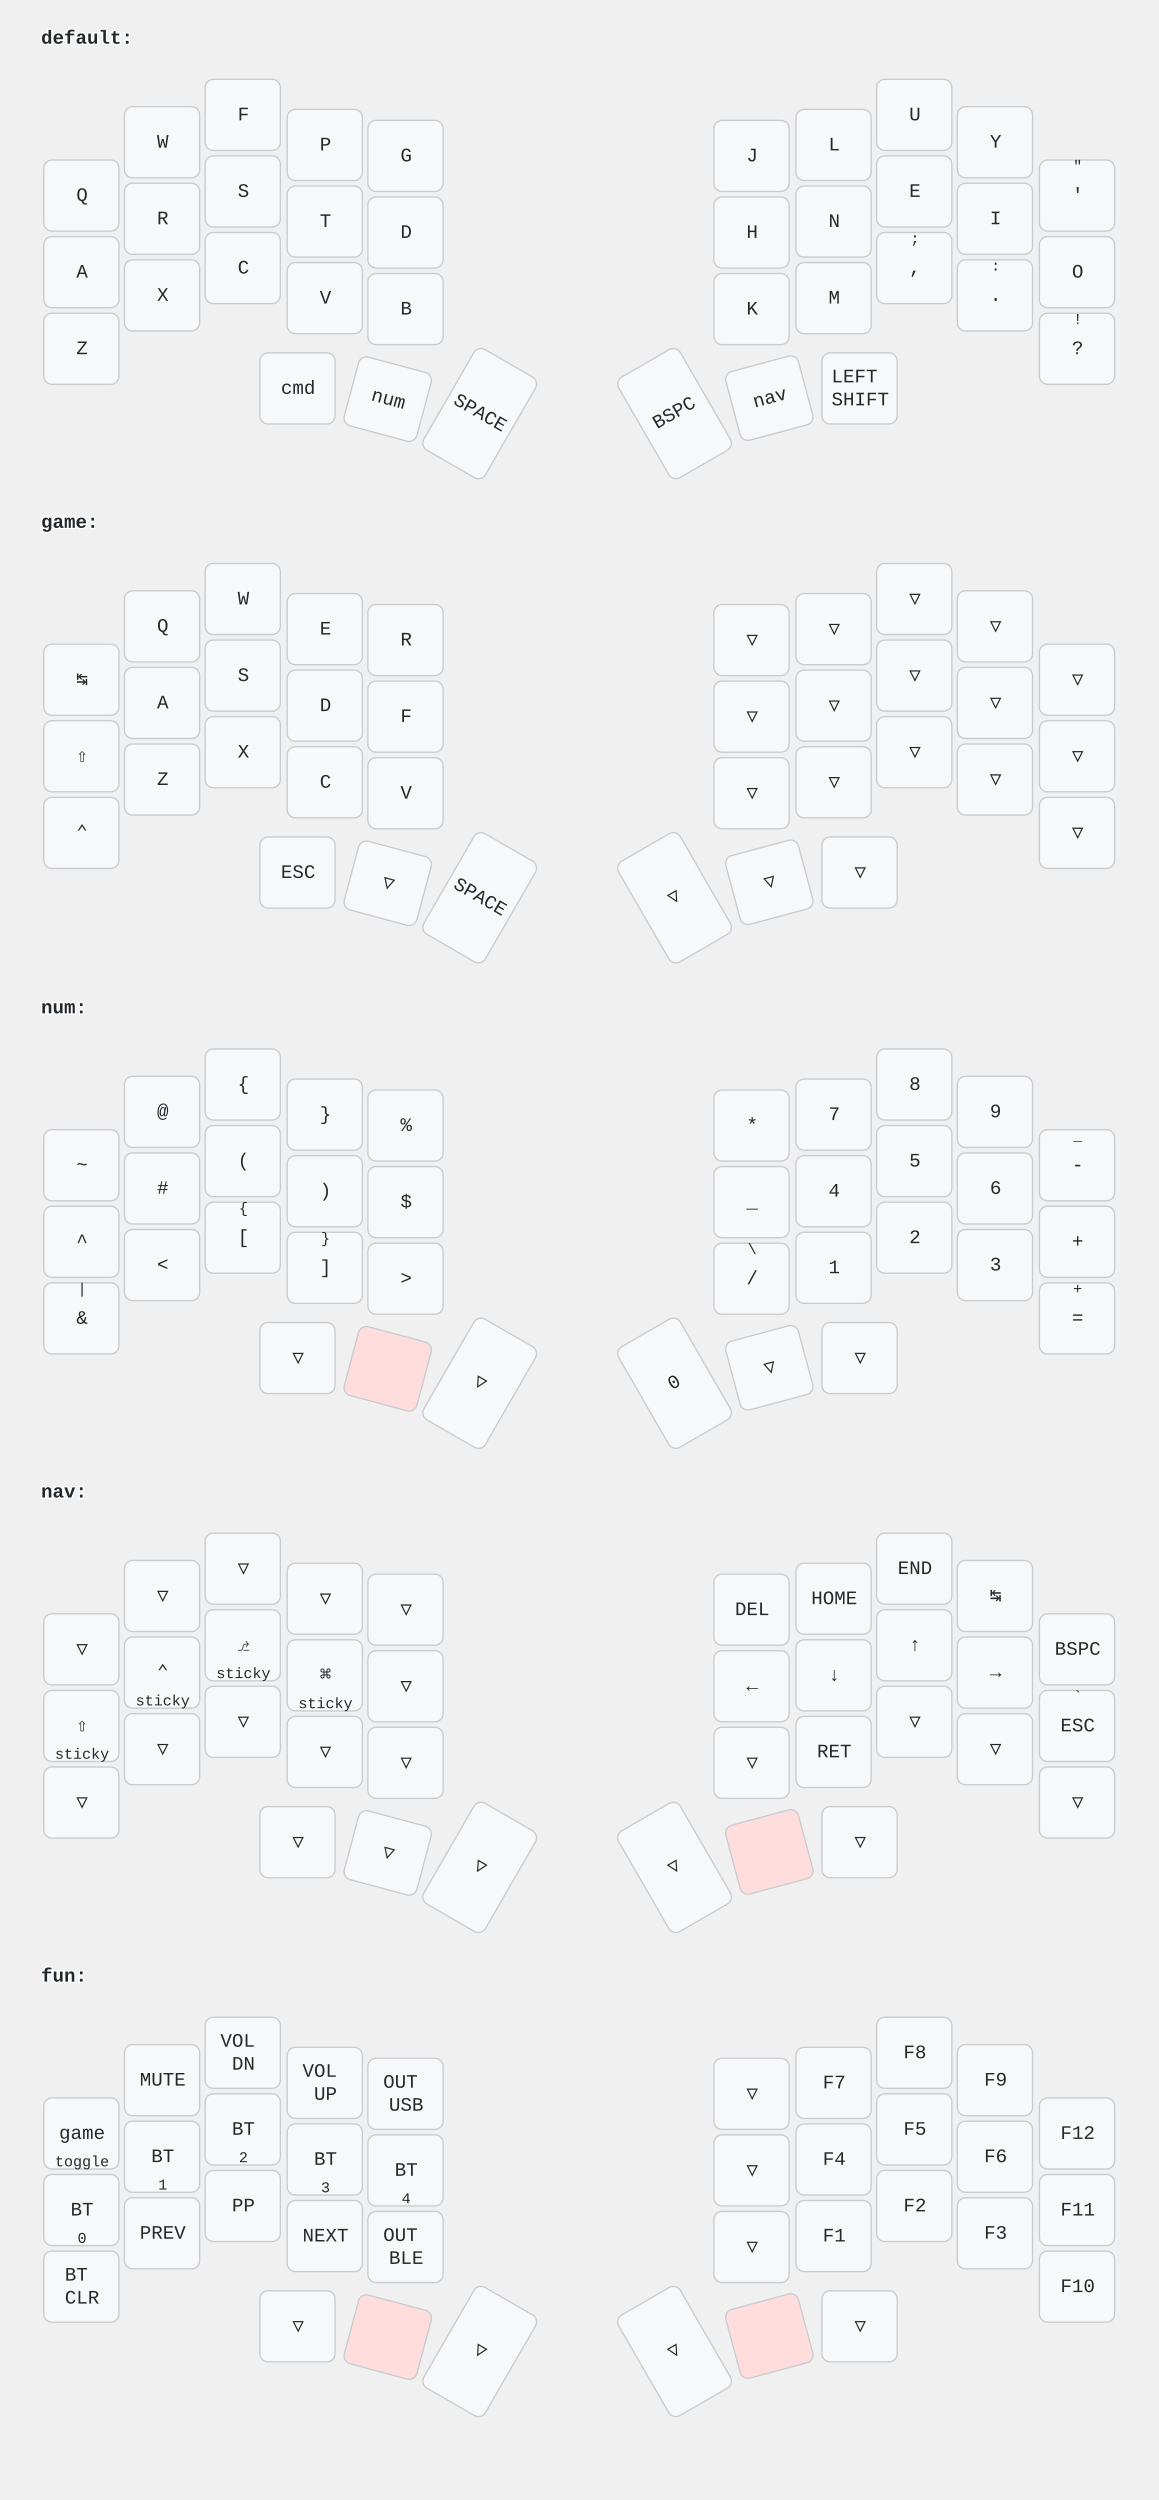
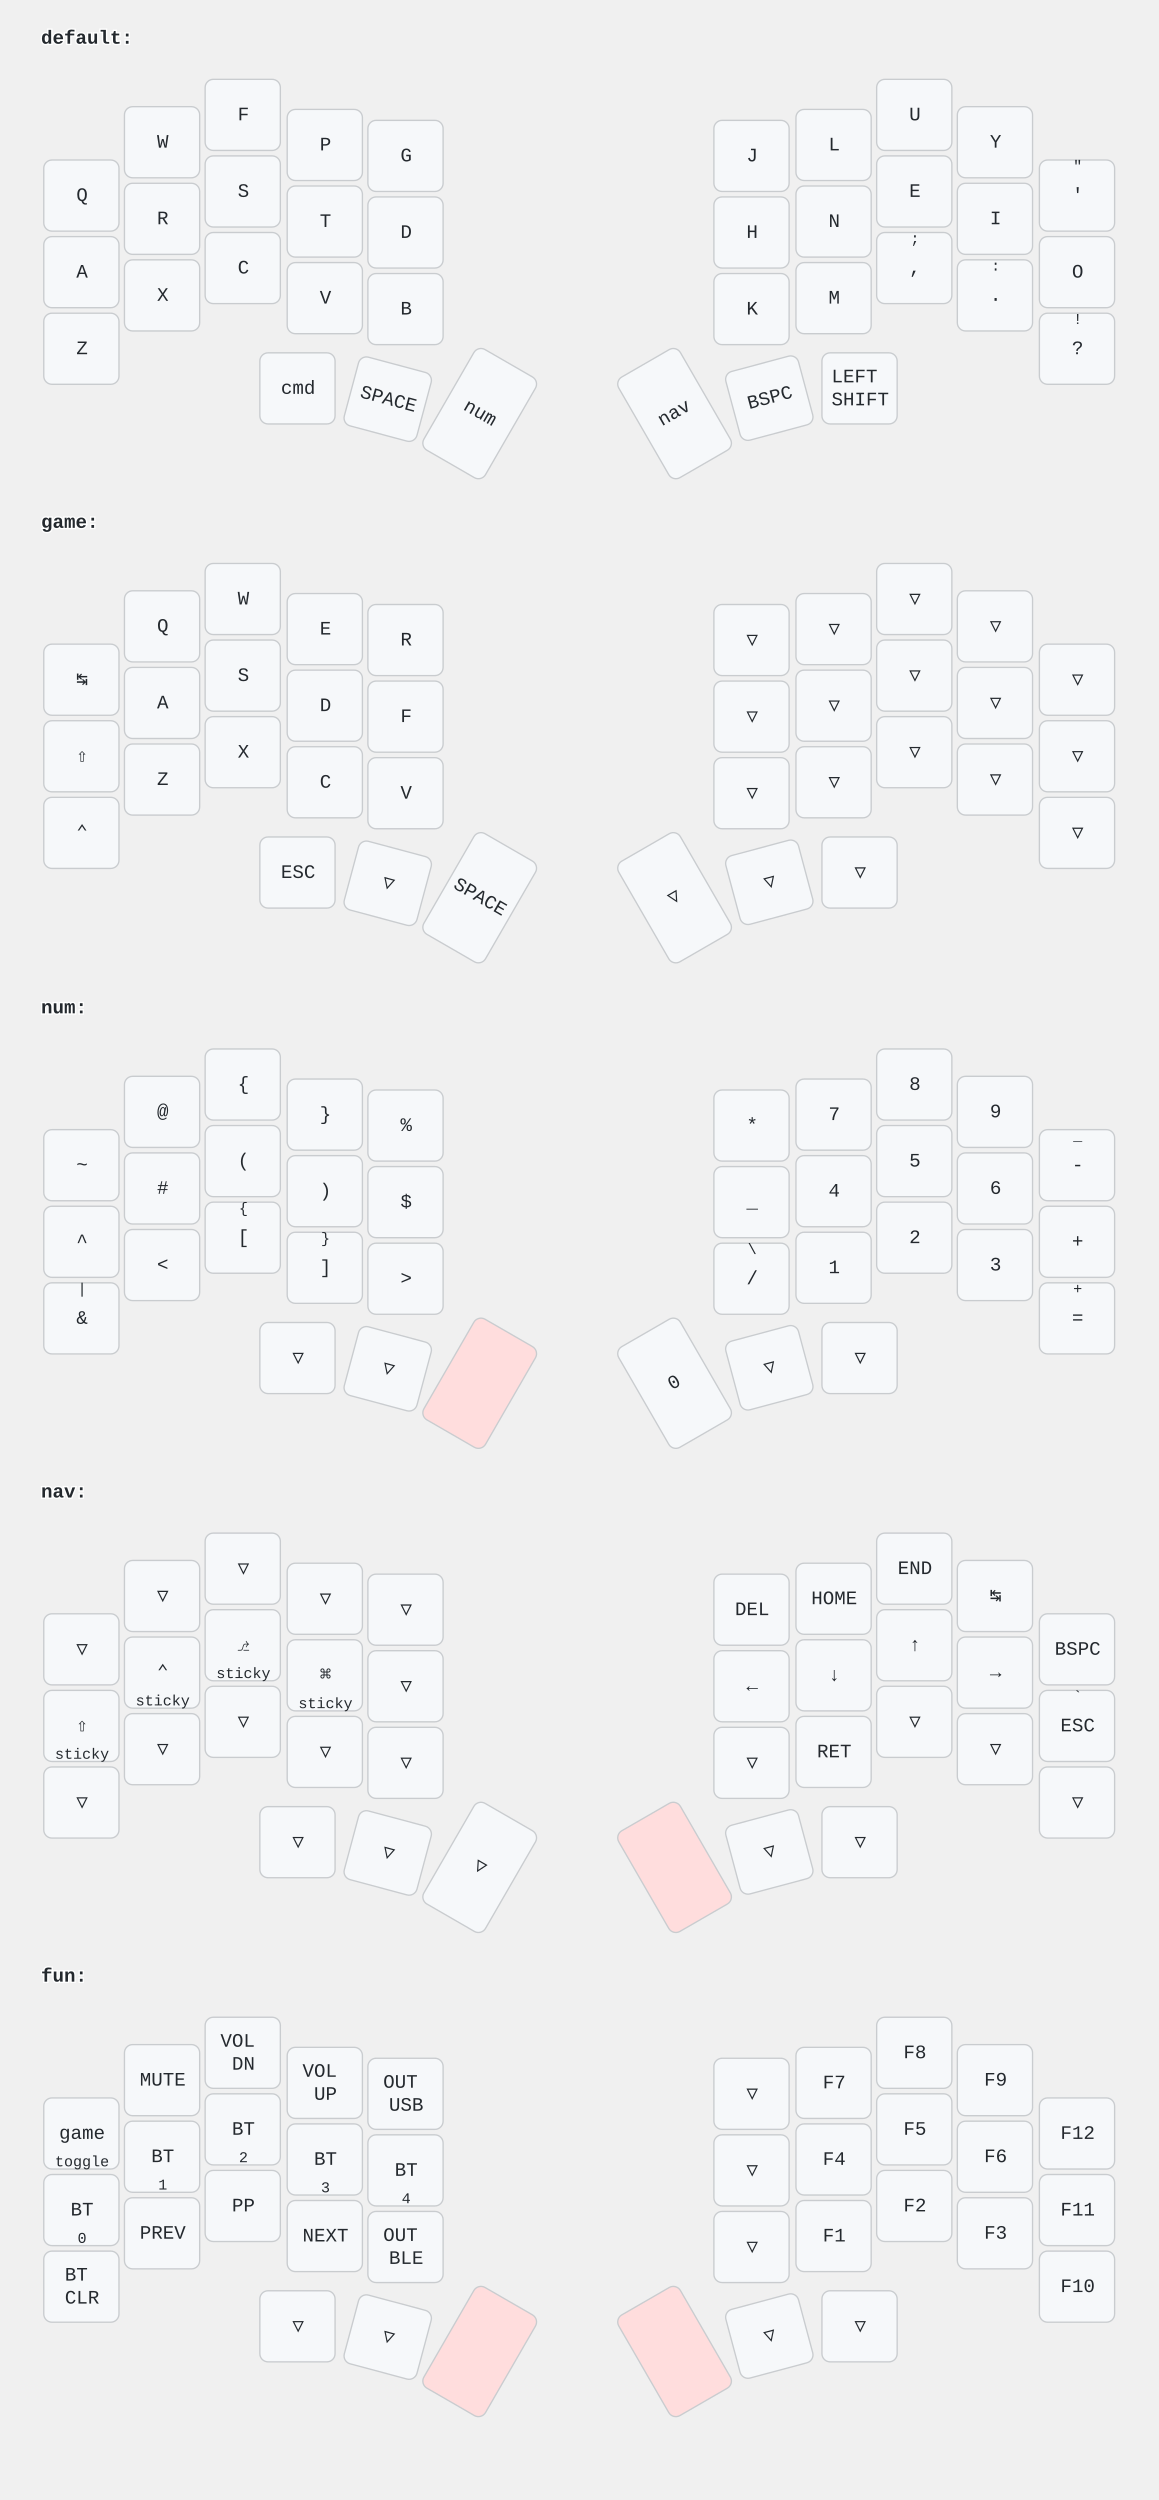
<svg xmlns="http://www.w3.org/2000/svg" width="847" height="1828" viewBox="0 0 847 1828" class="keymap">
  <style>/* font and background color specifications */
svg {
    font-family: SFMono-Regular,Consolas,Liberation Mono,Menlo,monospace;
    font-size: 14px;
    font-kerning: normal;
    text-rendering: optimizeLegibility;
    fill: #24292e;
}

/* default key styling */
rect {
    fill: #f6f8fa;
    stroke: #c9cccf;
    stroke-width: 1;
}

/* color accent for combo boxes */
rect.combo {
    fill: #cdf;
}

/* color accent for held keys */
rect.held, rect.combo.held {
    fill: #fdd;
}

/* color accent for ghost (optional) keys */
rect.ghost, rect.combo.ghost {
    fill: #ddd;
}

text {
    text-anchor: middle;
    dominant-baseline: middle;
}

/* styling for layer labels */
text.label {
    font-weight: bold;
    text-anchor: start;
    stroke: white;
    stroke-width: 2;
    paint-order: stroke;
}

/* styling for combo tap, and key hold/shifted label text */
text.combo, text.hold, text.shifted {
    font-size: 11px;
}

text.hold {
    text-anchor: middle;
    dominant-baseline: auto;
}

text.shifted {
    text-anchor: middle;
    dominant-baseline: hanging;
}

/* styling for hold/shifted label text in combo box */
text.combo.hold, text.combo.shifted {
    font-size: 8px;
}

/* styling for combo dendrons */
path {
    stroke-width: 1;
    stroke: gray;
    fill: none;
}
</style>
  <g transform="translate(30, 0)" class="layer-default">
    <text x="0" y="28" class="label" id="default">default:</text>
    <g transform="translate(0, 56)">
      <g transform="translate(30, 87)" class="key keypos-0">
        <rect rx="6" ry="6" x="-28" y="-26" width="55" height="52" class="key" />
        <text x="0" y="0" class="key tap">Q</text>
      </g>
      <g transform="translate(89, 48)" class="key keypos-1">
        <rect rx="6" ry="6" x="-28" y="-26" width="55" height="52" class="key" />
        <text x="0" y="0" class="key tap">W</text>
      </g>
      <g transform="translate(148, 28)" class="key keypos-2">
        <rect rx="6" ry="6" x="-28" y="-26" width="55" height="52" class="key" />
        <text x="0" y="0" class="key tap">F</text>
      </g>
      <g transform="translate(208, 50)" class="key keypos-3">
        <rect rx="6" ry="6" x="-28" y="-26" width="55" height="52" class="key" />
        <text x="0" y="0" class="key tap">P</text>
      </g>
      <g transform="translate(267, 58)" class="key keypos-4">
        <rect rx="6" ry="6" x="-28" y="-26" width="55" height="52" class="key" />
        <text x="0" y="0" class="key tap">G</text>
      </g>
      <g transform="translate(520, 58)" class="key keypos-5">
        <rect rx="6" ry="6" x="-28" y="-26" width="55" height="52" class="key" />
        <text x="0" y="0" class="key tap">J</text>
      </g>
      <g transform="translate(580, 50)" class="key keypos-6">
        <rect rx="6" ry="6" x="-28" y="-26" width="55" height="52" class="key" />
        <text x="0" y="0" class="key tap">L</text>
      </g>
      <g transform="translate(639, 28)" class="key keypos-7">
        <rect rx="6" ry="6" x="-28" y="-26" width="55" height="52" class="key" />
        <text x="0" y="0" class="key tap">U</text>
      </g>
      <g transform="translate(698, 48)" class="key keypos-8">
        <rect rx="6" ry="6" x="-28" y="-26" width="55" height="52" class="key" />
        <text x="0" y="0" class="key tap">Y</text>
      </g>
      <g transform="translate(758, 87)" class="key keypos-9">
        <rect rx="6" ry="6" x="-28" y="-26" width="55" height="52" class="key" />
        <text x="0" y="0" class="key tap">'</text>
        <text x="0" y="-24" class="key shifted">"</text>
      </g>
      <g transform="translate(30, 143)" class="key keypos-10">
        <rect rx="6" ry="6" x="-28" y="-26" width="55" height="52" class="key" />
        <text x="0" y="0" class="key tap">A</text>
      </g>
      <g transform="translate(89, 104)" class="key keypos-11">
        <rect rx="6" ry="6" x="-28" y="-26" width="55" height="52" class="key" />
        <text x="0" y="0" class="key tap">R</text>
      </g>
      <g transform="translate(148, 84)" class="key keypos-12">
        <rect rx="6" ry="6" x="-28" y="-26" width="55" height="52" class="key" />
        <text x="0" y="0" class="key tap">S</text>
      </g>
      <g transform="translate(208, 106)" class="key keypos-13">
        <rect rx="6" ry="6" x="-28" y="-26" width="55" height="52" class="key" />
        <text x="0" y="0" class="key tap">T</text>
      </g>
      <g transform="translate(267, 114)" class="key keypos-14">
        <rect rx="6" ry="6" x="-28" y="-26" width="55" height="52" class="key" />
        <text x="0" y="0" class="key tap">D</text>
      </g>
      <g transform="translate(520, 114)" class="key keypos-15">
        <rect rx="6" ry="6" x="-28" y="-26" width="55" height="52" class="key" />
        <text x="0" y="0" class="key tap">H</text>
      </g>
      <g transform="translate(580, 106)" class="key keypos-16">
        <rect rx="6" ry="6" x="-28" y="-26" width="55" height="52" class="key" />
        <text x="0" y="0" class="key tap">N</text>
      </g>
      <g transform="translate(639, 84)" class="key keypos-17">
        <rect rx="6" ry="6" x="-28" y="-26" width="55" height="52" class="key" />
        <text x="0" y="0" class="key tap">E</text>
      </g>
      <g transform="translate(698, 104)" class="key keypos-18">
        <rect rx="6" ry="6" x="-28" y="-26" width="55" height="52" class="key" />
        <text x="0" y="0" class="key tap">I</text>
      </g>
      <g transform="translate(758, 143)" class="key keypos-19">
        <rect rx="6" ry="6" x="-28" y="-26" width="55" height="52" class="key" />
        <text x="0" y="0" class="key tap">O</text>
      </g>
      <g transform="translate(30, 199)" class="key keypos-20">
        <rect rx="6" ry="6" x="-28" y="-26" width="55" height="52" class="key" />
        <text x="0" y="0" class="key tap">Z</text>
      </g>
      <g transform="translate(89, 160)" class="key keypos-21">
        <rect rx="6" ry="6" x="-28" y="-26" width="55" height="52" class="key" />
        <text x="0" y="0" class="key tap">X</text>
      </g>
      <g transform="translate(148, 140)" class="key keypos-22">
        <rect rx="6" ry="6" x="-28" y="-26" width="55" height="52" class="key" />
        <text x="0" y="0" class="key tap">C</text>
      </g>
      <g transform="translate(208, 162)" class="key keypos-23">
        <rect rx="6" ry="6" x="-28" y="-26" width="55" height="52" class="key" />
        <text x="0" y="0" class="key tap">V</text>
      </g>
      <g transform="translate(267, 170)" class="key keypos-24">
        <rect rx="6" ry="6" x="-28" y="-26" width="55" height="52" class="key" />
        <text x="0" y="0" class="key tap">B</text>
      </g>
      <g transform="translate(520, 170)" class="key keypos-25">
        <rect rx="6" ry="6" x="-28" y="-26" width="55" height="52" class="key" />
        <text x="0" y="0" class="key tap">K</text>
      </g>
      <g transform="translate(580, 162)" class="key keypos-26">
        <rect rx="6" ry="6" x="-28" y="-26" width="55" height="52" class="key" />
        <text x="0" y="0" class="key tap">M</text>
      </g>
      <g transform="translate(639, 140)" class="key keypos-27">
        <rect rx="6" ry="6" x="-28" y="-26" width="55" height="52" class="key" />
        <text x="0" y="0" class="key tap">,</text>
        <text x="0" y="-24" class="key shifted">;</text>
      </g>
      <g transform="translate(698, 160)" class="key keypos-28">
        <rect rx="6" ry="6" x="-28" y="-26" width="55" height="52" class="key" />
        <text x="0" y="0" class="key tap">.</text>
        <text x="0" y="-24" class="key shifted">:</text>
      </g>
      <g transform="translate(758, 199)" class="key keypos-29">
        <rect rx="6" ry="6" x="-28" y="-26" width="55" height="52" class="key" />
        <text x="0" y="0" class="key tap">?</text>
        <text x="0" y="-24" class="key shifted">!</text>
      </g>
      <g transform="translate(188, 228)" class="key keypos-30">
        <rect rx="6" ry="6" x="-28" y="-26" width="55" height="52" class="key" />
        <text x="0" y="0" class="key tap">cmd</text>
      </g>
      <g transform="translate(254, 236) rotate(15.0)" class="key keypos-31">
        <rect rx="6" ry="6" x="-28" y="-26" width="55" height="52" class="key" />
+         <text x="0" y="0" class="key tap">SPACE</text>
+       </g>
+       <g transform="translate(321, 246) rotate(30.0)" class="key keypos-32">
+         <rect rx="6" ry="6" x="-26" y="-42" width="52" height="85" class="key" />
        <a href="#num">
          <text x="0" y="0" class="key tap layer-activator">num</text>
        </a>
      </g>
-       <g transform="translate(321, 246) rotate(30.0)" class="key keypos-32">
-         <rect rx="6" ry="6" x="-26" y="-42" width="52" height="85" class="key" />
-         <text x="0" y="0" class="key tap">SPACE</text>
-       </g>
      <g transform="translate(463, 246) rotate(-30.0)" class="key keypos-33">
        <rect rx="6" ry="6" x="-26" y="-42" width="52" height="85" class="key" />
-         <text x="0" y="0" class="key tap">BSPC</text>
-       </g>
-       <g transform="translate(533, 235) rotate(-15.0)" class="key keypos-34">
-         <rect rx="6" ry="6" x="-28" y="-26" width="55" height="52" class="key" />
        <a href="#nav">
          <text x="0" y="0" class="key tap layer-activator">nav</text>
        </a>
+       </g>
+       <g transform="translate(533, 235) rotate(-15.0)" class="key keypos-34">
+         <rect rx="6" ry="6" x="-28" y="-26" width="55" height="52" class="key" />
+         <text x="0" y="0" class="key tap">BSPC</text>
      </g>
      <g transform="translate(599, 228)" class="key keypos-35">
        <rect rx="6" ry="6" x="-28" y="-26" width="55" height="52" class="key" />
        <text x="0" y="0" class="key tap">
          <tspan x="0" dy="-0.6em">LEFT</tspan>
          <tspan x="0" dy="1.2em">SHIFT</tspan>
        </text>
      </g>
    </g>
  </g>
  <g transform="translate(30, 354)" class="layer-game">
    <text x="0" y="28" class="label" id="game">game:</text>
    <g transform="translate(0, 56)">
      <g transform="translate(30, 87)" class="key keypos-0">
        <rect rx="6" ry="6" x="-28" y="-26" width="55" height="52" class="key" />
        <text x="0" y="0" class="key tap">↹</text>
      </g>
      <g transform="translate(89, 48)" class="key keypos-1">
        <rect rx="6" ry="6" x="-28" y="-26" width="55" height="52" class="key" />
        <text x="0" y="0" class="key tap">Q</text>
      </g>
      <g transform="translate(148, 28)" class="key keypos-2">
        <rect rx="6" ry="6" x="-28" y="-26" width="55" height="52" class="key" />
        <text x="0" y="0" class="key tap">W</text>
      </g>
      <g transform="translate(208, 50)" class="key keypos-3">
        <rect rx="6" ry="6" x="-28" y="-26" width="55" height="52" class="key" />
        <text x="0" y="0" class="key tap">E</text>
      </g>
      <g transform="translate(267, 58)" class="key keypos-4">
        <rect rx="6" ry="6" x="-28" y="-26" width="55" height="52" class="key" />
        <text x="0" y="0" class="key tap">R</text>
      </g>
      <g transform="translate(520, 58)" class="key trans keypos-5">
        <rect rx="6" ry="6" x="-28" y="-26" width="55" height="52" class="key trans" />
        <text x="0" y="0" class="key trans tap">▽</text>
      </g>
      <g transform="translate(580, 50)" class="key trans keypos-6">
        <rect rx="6" ry="6" x="-28" y="-26" width="55" height="52" class="key trans" />
        <text x="0" y="0" class="key trans tap">▽</text>
      </g>
      <g transform="translate(639, 28)" class="key trans keypos-7">
        <rect rx="6" ry="6" x="-28" y="-26" width="55" height="52" class="key trans" />
        <text x="0" y="0" class="key trans tap">▽</text>
      </g>
      <g transform="translate(698, 48)" class="key trans keypos-8">
        <rect rx="6" ry="6" x="-28" y="-26" width="55" height="52" class="key trans" />
        <text x="0" y="0" class="key trans tap">▽</text>
      </g>
      <g transform="translate(758, 87)" class="key trans keypos-9">
        <rect rx="6" ry="6" x="-28" y="-26" width="55" height="52" class="key trans" />
        <text x="0" y="0" class="key trans tap">▽</text>
      </g>
      <g transform="translate(30, 143)" class="key keypos-10">
        <rect rx="6" ry="6" x="-28" y="-26" width="55" height="52" class="key" />
        <text x="0" y="0" class="key tap">⇧</text>
      </g>
      <g transform="translate(89, 104)" class="key keypos-11">
        <rect rx="6" ry="6" x="-28" y="-26" width="55" height="52" class="key" />
        <text x="0" y="0" class="key tap">A</text>
      </g>
      <g transform="translate(148, 84)" class="key keypos-12">
        <rect rx="6" ry="6" x="-28" y="-26" width="55" height="52" class="key" />
        <text x="0" y="0" class="key tap">S</text>
      </g>
      <g transform="translate(208, 106)" class="key keypos-13">
        <rect rx="6" ry="6" x="-28" y="-26" width="55" height="52" class="key" />
        <text x="0" y="0" class="key tap">D</text>
      </g>
      <g transform="translate(267, 114)" class="key keypos-14">
        <rect rx="6" ry="6" x="-28" y="-26" width="55" height="52" class="key" />
        <text x="0" y="0" class="key tap">F</text>
      </g>
      <g transform="translate(520, 114)" class="key trans keypos-15">
        <rect rx="6" ry="6" x="-28" y="-26" width="55" height="52" class="key trans" />
        <text x="0" y="0" class="key trans tap">▽</text>
      </g>
      <g transform="translate(580, 106)" class="key trans keypos-16">
        <rect rx="6" ry="6" x="-28" y="-26" width="55" height="52" class="key trans" />
        <text x="0" y="0" class="key trans tap">▽</text>
      </g>
      <g transform="translate(639, 84)" class="key trans keypos-17">
        <rect rx="6" ry="6" x="-28" y="-26" width="55" height="52" class="key trans" />
        <text x="0" y="0" class="key trans tap">▽</text>
      </g>
      <g transform="translate(698, 104)" class="key trans keypos-18">
        <rect rx="6" ry="6" x="-28" y="-26" width="55" height="52" class="key trans" />
        <text x="0" y="0" class="key trans tap">▽</text>
      </g>
      <g transform="translate(758, 143)" class="key trans keypos-19">
        <rect rx="6" ry="6" x="-28" y="-26" width="55" height="52" class="key trans" />
        <text x="0" y="0" class="key trans tap">▽</text>
      </g>
      <g transform="translate(30, 199)" class="key keypos-20">
        <rect rx="6" ry="6" x="-28" y="-26" width="55" height="52" class="key" />
        <text x="0" y="0" class="key tap">⌃</text>
      </g>
      <g transform="translate(89, 160)" class="key keypos-21">
        <rect rx="6" ry="6" x="-28" y="-26" width="55" height="52" class="key" />
        <text x="0" y="0" class="key tap">Z</text>
      </g>
      <g transform="translate(148, 140)" class="key keypos-22">
        <rect rx="6" ry="6" x="-28" y="-26" width="55" height="52" class="key" />
        <text x="0" y="0" class="key tap">X</text>
      </g>
      <g transform="translate(208, 162)" class="key keypos-23">
        <rect rx="6" ry="6" x="-28" y="-26" width="55" height="52" class="key" />
        <text x="0" y="0" class="key tap">C</text>
      </g>
      <g transform="translate(267, 170)" class="key keypos-24">
        <rect rx="6" ry="6" x="-28" y="-26" width="55" height="52" class="key" />
        <text x="0" y="0" class="key tap">V</text>
      </g>
      <g transform="translate(520, 170)" class="key trans keypos-25">
        <rect rx="6" ry="6" x="-28" y="-26" width="55" height="52" class="key trans" />
        <text x="0" y="0" class="key trans tap">▽</text>
      </g>
      <g transform="translate(580, 162)" class="key trans keypos-26">
        <rect rx="6" ry="6" x="-28" y="-26" width="55" height="52" class="key trans" />
        <text x="0" y="0" class="key trans tap">▽</text>
      </g>
      <g transform="translate(639, 140)" class="key trans keypos-27">
        <rect rx="6" ry="6" x="-28" y="-26" width="55" height="52" class="key trans" />
        <text x="0" y="0" class="key trans tap">▽</text>
      </g>
      <g transform="translate(698, 160)" class="key trans keypos-28">
        <rect rx="6" ry="6" x="-28" y="-26" width="55" height="52" class="key trans" />
        <text x="0" y="0" class="key trans tap">▽</text>
      </g>
      <g transform="translate(758, 199)" class="key trans keypos-29">
        <rect rx="6" ry="6" x="-28" y="-26" width="55" height="52" class="key trans" />
        <text x="0" y="0" class="key trans tap">▽</text>
      </g>
      <g transform="translate(188, 228)" class="key keypos-30">
        <rect rx="6" ry="6" x="-28" y="-26" width="55" height="52" class="key" />
        <text x="0" y="0" class="key tap">ESC</text>
      </g>
      <g transform="translate(254, 236) rotate(15.0)" class="key trans keypos-31">
        <rect rx="6" ry="6" x="-28" y="-26" width="55" height="52" class="key trans" />
        <text x="0" y="0" class="key trans tap">▽</text>
      </g>
      <g transform="translate(321, 246) rotate(30.0)" class="key keypos-32">
        <rect rx="6" ry="6" x="-26" y="-42" width="52" height="85" class="key" />
        <text x="0" y="0" class="key tap">SPACE</text>
      </g>
      <g transform="translate(463, 246) rotate(-30.0)" class="key trans keypos-33">
        <rect rx="6" ry="6" x="-26" y="-42" width="52" height="85" class="key trans" />
        <text x="0" y="0" class="key trans tap">▽</text>
      </g>
      <g transform="translate(533, 235) rotate(-15.0)" class="key trans keypos-34">
        <rect rx="6" ry="6" x="-28" y="-26" width="55" height="52" class="key trans" />
        <text x="0" y="0" class="key trans tap">▽</text>
      </g>
      <g transform="translate(599, 228)" class="key trans keypos-35">
        <rect rx="6" ry="6" x="-28" y="-26" width="55" height="52" class="key trans" />
        <text x="0" y="0" class="key trans tap">▽</text>
      </g>
    </g>
  </g>
  <g transform="translate(30, 709)" class="layer-num">
    <text x="0" y="28" class="label" id="num">num:</text>
    <g transform="translate(0, 56)">
      <g transform="translate(30, 87)" class="key keypos-0">
        <rect rx="6" ry="6" x="-28" y="-26" width="55" height="52" class="key" />
        <text x="0" y="0" class="key tap">~</text>
      </g>
      <g transform="translate(89, 48)" class="key keypos-1">
        <rect rx="6" ry="6" x="-28" y="-26" width="55" height="52" class="key" />
        <text x="0" y="0" class="key tap">@</text>
      </g>
      <g transform="translate(148, 28)" class="key keypos-2">
        <rect rx="6" ry="6" x="-28" y="-26" width="55" height="52" class="key" />
        <text x="0" y="0" class="key tap">{</text>
      </g>
      <g transform="translate(208, 50)" class="key keypos-3">
        <rect rx="6" ry="6" x="-28" y="-26" width="55" height="52" class="key" />
        <text x="0" y="0" class="key tap">}</text>
      </g>
      <g transform="translate(267, 58)" class="key keypos-4">
        <rect rx="6" ry="6" x="-28" y="-26" width="55" height="52" class="key" />
        <text x="0" y="0" class="key tap">%</text>
      </g>
      <g transform="translate(520, 58)" class="key keypos-5">
        <rect rx="6" ry="6" x="-28" y="-26" width="55" height="52" class="key" />
        <text x="0" y="0" class="key tap">*</text>
      </g>
      <g transform="translate(580, 50)" class="key keypos-6">
        <rect rx="6" ry="6" x="-28" y="-26" width="55" height="52" class="key" />
        <text x="0" y="0" class="key tap">7</text>
      </g>
      <g transform="translate(639, 28)" class="key keypos-7">
        <rect rx="6" ry="6" x="-28" y="-26" width="55" height="52" class="key" />
        <text x="0" y="0" class="key tap">8</text>
      </g>
      <g transform="translate(698, 48)" class="key keypos-8">
        <rect rx="6" ry="6" x="-28" y="-26" width="55" height="52" class="key" />
        <text x="0" y="0" class="key tap">9</text>
      </g>
      <g transform="translate(758, 87)" class="key keypos-9">
        <rect rx="6" ry="6" x="-28" y="-26" width="55" height="52" class="key" />
        <text x="0" y="0" class="key tap">-</text>
        <text x="0" y="-24" class="key shifted">_</text>
      </g>
      <g transform="translate(30, 143)" class="key keypos-10">
        <rect rx="6" ry="6" x="-28" y="-26" width="55" height="52" class="key" />
        <text x="0" y="0" class="key tap">^</text>
      </g>
      <g transform="translate(89, 104)" class="key keypos-11">
        <rect rx="6" ry="6" x="-28" y="-26" width="55" height="52" class="key" />
        <text x="0" y="0" class="key tap">#</text>
      </g>
      <g transform="translate(148, 84)" class="key keypos-12">
        <rect rx="6" ry="6" x="-28" y="-26" width="55" height="52" class="key" />
        <text x="0" y="0" class="key tap">(</text>
      </g>
      <g transform="translate(208, 106)" class="key keypos-13">
        <rect rx="6" ry="6" x="-28" y="-26" width="55" height="52" class="key" />
        <text x="0" y="0" class="key tap">)</text>
      </g>
      <g transform="translate(267, 114)" class="key keypos-14">
        <rect rx="6" ry="6" x="-28" y="-26" width="55" height="52" class="key" />
        <text x="0" y="0" class="key tap">$</text>
      </g>
      <g transform="translate(520, 114)" class="key keypos-15">
        <rect rx="6" ry="6" x="-28" y="-26" width="55" height="52" class="key" />
        <text x="0" y="0" class="key tap">_</text>
      </g>
      <g transform="translate(580, 106)" class="key keypos-16">
        <rect rx="6" ry="6" x="-28" y="-26" width="55" height="52" class="key" />
        <text x="0" y="0" class="key tap">4</text>
      </g>
      <g transform="translate(639, 84)" class="key keypos-17">
        <rect rx="6" ry="6" x="-28" y="-26" width="55" height="52" class="key" />
        <text x="0" y="0" class="key tap">5</text>
      </g>
      <g transform="translate(698, 104)" class="key keypos-18">
        <rect rx="6" ry="6" x="-28" y="-26" width="55" height="52" class="key" />
        <text x="0" y="0" class="key tap">6</text>
      </g>
      <g transform="translate(758, 143)" class="key keypos-19">
        <rect rx="6" ry="6" x="-28" y="-26" width="55" height="52" class="key" />
        <text x="0" y="0" class="key tap">+</text>
      </g>
      <g transform="translate(30, 199)" class="key keypos-20">
        <rect rx="6" ry="6" x="-28" y="-26" width="55" height="52" class="key" />
        <text x="0" y="0" class="key tap">&amp;</text>
        <text x="0" y="-24" class="key shifted">|</text>
      </g>
      <g transform="translate(89, 160)" class="key keypos-21">
        <rect rx="6" ry="6" x="-28" y="-26" width="55" height="52" class="key" />
        <text x="0" y="0" class="key tap">&lt;</text>
      </g>
      <g transform="translate(148, 140)" class="key keypos-22">
        <rect rx="6" ry="6" x="-28" y="-26" width="55" height="52" class="key" />
        <text x="0" y="0" class="key tap">[</text>
        <text x="0" y="-24" class="key shifted">{</text>
      </g>
      <g transform="translate(208, 162)" class="key keypos-23">
        <rect rx="6" ry="6" x="-28" y="-26" width="55" height="52" class="key" />
        <text x="0" y="0" class="key tap">]</text>
        <text x="0" y="-24" class="key shifted">}</text>
      </g>
      <g transform="translate(267, 170)" class="key keypos-24">
        <rect rx="6" ry="6" x="-28" y="-26" width="55" height="52" class="key" />
        <text x="0" y="0" class="key tap">&gt;</text>
      </g>
      <g transform="translate(520, 170)" class="key keypos-25">
        <rect rx="6" ry="6" x="-28" y="-26" width="55" height="52" class="key" />
        <text x="0" y="0" class="key tap">/</text>
        <text x="0" y="-24" class="key shifted">\</text>
      </g>
      <g transform="translate(580, 162)" class="key keypos-26">
        <rect rx="6" ry="6" x="-28" y="-26" width="55" height="52" class="key" />
        <text x="0" y="0" class="key tap">1</text>
      </g>
      <g transform="translate(639, 140)" class="key keypos-27">
        <rect rx="6" ry="6" x="-28" y="-26" width="55" height="52" class="key" />
        <text x="0" y="0" class="key tap">2</text>
      </g>
      <g transform="translate(698, 160)" class="key keypos-28">
        <rect rx="6" ry="6" x="-28" y="-26" width="55" height="52" class="key" />
        <text x="0" y="0" class="key tap">3</text>
      </g>
      <g transform="translate(758, 199)" class="key keypos-29">
        <rect rx="6" ry="6" x="-28" y="-26" width="55" height="52" class="key" />
        <text x="0" y="0" class="key tap">=</text>
        <text x="0" y="-24" class="key shifted">+</text>
      </g>
      <g transform="translate(188, 228)" class="key trans keypos-30">
        <rect rx="6" ry="6" x="-28" y="-26" width="55" height="52" class="key trans" />
        <text x="0" y="0" class="key trans tap">▽</text>
      </g>
-       <g transform="translate(254, 236) rotate(15.0)" class="key held keypos-31">
-         <rect rx="6" ry="6" x="-28" y="-26" width="55" height="52" class="key held" />
-       </g>
-       <g transform="translate(321, 246) rotate(30.0)" class="key trans keypos-32">
-         <rect rx="6" ry="6" x="-26" y="-42" width="52" height="85" class="key trans" />
-         <text x="0" y="0" class="key trans tap">▽</text>
+       <g transform="translate(254, 236) rotate(15.0)" class="key trans keypos-31">
+         <rect rx="6" ry="6" x="-28" y="-26" width="55" height="52" class="key trans" />
+         <text x="0" y="0" class="key trans tap">▽</text>
+       </g>
+       <g transform="translate(321, 246) rotate(30.0)" class="key held keypos-32">
+         <rect rx="6" ry="6" x="-26" y="-42" width="52" height="85" class="key held" />
      </g>
      <g transform="translate(463, 246) rotate(-30.0)" class="key keypos-33">
        <rect rx="6" ry="6" x="-26" y="-42" width="52" height="85" class="key" />
        <text x="0" y="0" class="key tap">0</text>
      </g>
      <g transform="translate(533, 235) rotate(-15.0)" class="key trans keypos-34">
        <rect rx="6" ry="6" x="-28" y="-26" width="55" height="52" class="key trans" />
        <text x="0" y="0" class="key trans tap">▽</text>
      </g>
      <g transform="translate(599, 228)" class="key trans keypos-35">
        <rect rx="6" ry="6" x="-28" y="-26" width="55" height="52" class="key trans" />
        <text x="0" y="0" class="key trans tap">▽</text>
      </g>
    </g>
  </g>
  <g transform="translate(30, 1063)" class="layer-nav">
    <text x="0" y="28" class="label" id="nav">nav:</text>
    <g transform="translate(0, 56)">
      <g transform="translate(30, 87)" class="key trans keypos-0">
        <rect rx="6" ry="6" x="-28" y="-26" width="55" height="52" class="key trans" />
        <text x="0" y="0" class="key trans tap">▽</text>
      </g>
      <g transform="translate(89, 48)" class="key trans keypos-1">
        <rect rx="6" ry="6" x="-28" y="-26" width="55" height="52" class="key trans" />
        <text x="0" y="0" class="key trans tap">▽</text>
      </g>
      <g transform="translate(148, 28)" class="key trans keypos-2">
        <rect rx="6" ry="6" x="-28" y="-26" width="55" height="52" class="key trans" />
        <text x="0" y="0" class="key trans tap">▽</text>
      </g>
      <g transform="translate(208, 50)" class="key trans keypos-3">
        <rect rx="6" ry="6" x="-28" y="-26" width="55" height="52" class="key trans" />
        <text x="0" y="0" class="key trans tap">▽</text>
      </g>
      <g transform="translate(267, 58)" class="key trans keypos-4">
        <rect rx="6" ry="6" x="-28" y="-26" width="55" height="52" class="key trans" />
        <text x="0" y="0" class="key trans tap">▽</text>
      </g>
      <g transform="translate(520, 58)" class="key keypos-5">
        <rect rx="6" ry="6" x="-28" y="-26" width="55" height="52" class="key" />
        <text x="0" y="0" class="key tap">DEL</text>
      </g>
      <g transform="translate(580, 50)" class="key keypos-6">
        <rect rx="6" ry="6" x="-28" y="-26" width="55" height="52" class="key" />
        <text x="0" y="0" class="key tap">HOME</text>
      </g>
      <g transform="translate(639, 28)" class="key keypos-7">
        <rect rx="6" ry="6" x="-28" y="-26" width="55" height="52" class="key" />
        <text x="0" y="0" class="key tap">END</text>
      </g>
      <g transform="translate(698, 48)" class="key keypos-8">
        <rect rx="6" ry="6" x="-28" y="-26" width="55" height="52" class="key" />
        <text x="0" y="0" class="key tap">↹</text>
      </g>
      <g transform="translate(758, 87)" class="key keypos-9">
        <rect rx="6" ry="6" x="-28" y="-26" width="55" height="52" class="key" />
        <text x="0" y="0" class="key tap">BSPC</text>
      </g>
      <g transform="translate(30, 143)" class="key keypos-10">
        <rect rx="6" ry="6" x="-28" y="-26" width="55" height="52" class="key" />
        <text x="0" y="0" class="key tap">⇧</text>
        <text x="0" y="24" class="key hold">sticky</text>
      </g>
      <g transform="translate(89, 104)" class="key keypos-11">
        <rect rx="6" ry="6" x="-28" y="-26" width="55" height="52" class="key" />
        <text x="0" y="0" class="key tap">⌃</text>
        <text x="0" y="24" class="key hold">sticky</text>
      </g>
      <g transform="translate(148, 84)" class="key keypos-12">
        <rect rx="6" ry="6" x="-28" y="-26" width="55" height="52" class="key" />
        <text x="0" y="0" class="key tap">⎇</text>
        <text x="0" y="24" class="key hold">sticky</text>
      </g>
      <g transform="translate(208, 106)" class="key keypos-13">
        <rect rx="6" ry="6" x="-28" y="-26" width="55" height="52" class="key" />
        <text x="0" y="0" class="key tap">⌘</text>
        <text x="0" y="24" class="key hold">sticky</text>
      </g>
      <g transform="translate(267, 114)" class="key trans keypos-14">
        <rect rx="6" ry="6" x="-28" y="-26" width="55" height="52" class="key trans" />
        <text x="0" y="0" class="key trans tap">▽</text>
      </g>
      <g transform="translate(520, 114)" class="key keypos-15">
        <rect rx="6" ry="6" x="-28" y="-26" width="55" height="52" class="key" />
        <text x="0" y="0" class="key tap">←</text>
      </g>
      <g transform="translate(580, 106)" class="key keypos-16">
        <rect rx="6" ry="6" x="-28" y="-26" width="55" height="52" class="key" />
        <text x="0" y="0" class="key tap">↓</text>
      </g>
      <g transform="translate(639, 84)" class="key keypos-17">
        <rect rx="6" ry="6" x="-28" y="-26" width="55" height="52" class="key" />
        <text x="0" y="0" class="key tap">↑</text>
      </g>
      <g transform="translate(698, 104)" class="key keypos-18">
        <rect rx="6" ry="6" x="-28" y="-26" width="55" height="52" class="key" />
        <text x="0" y="0" class="key tap">→</text>
      </g>
      <g transform="translate(758, 143)" class="key keypos-19">
        <rect rx="6" ry="6" x="-28" y="-26" width="55" height="52" class="key" />
        <text x="0" y="0" class="key tap">ESC</text>
        <text x="0" y="-24" class="key shifted">`</text>
      </g>
      <g transform="translate(30, 199)" class="key trans keypos-20">
        <rect rx="6" ry="6" x="-28" y="-26" width="55" height="52" class="key trans" />
        <text x="0" y="0" class="key trans tap">▽</text>
      </g>
      <g transform="translate(89, 160)" class="key trans keypos-21">
        <rect rx="6" ry="6" x="-28" y="-26" width="55" height="52" class="key trans" />
        <text x="0" y="0" class="key trans tap">▽</text>
      </g>
      <g transform="translate(148, 140)" class="key trans keypos-22">
        <rect rx="6" ry="6" x="-28" y="-26" width="55" height="52" class="key trans" />
        <text x="0" y="0" class="key trans tap">▽</text>
      </g>
      <g transform="translate(208, 162)" class="key trans keypos-23">
        <rect rx="6" ry="6" x="-28" y="-26" width="55" height="52" class="key trans" />
        <text x="0" y="0" class="key trans tap">▽</text>
      </g>
      <g transform="translate(267, 170)" class="key trans keypos-24">
        <rect rx="6" ry="6" x="-28" y="-26" width="55" height="52" class="key trans" />
        <text x="0" y="0" class="key trans tap">▽</text>
      </g>
      <g transform="translate(520, 170)" class="key trans keypos-25">
        <rect rx="6" ry="6" x="-28" y="-26" width="55" height="52" class="key trans" />
        <text x="0" y="0" class="key trans tap">▽</text>
      </g>
      <g transform="translate(580, 162)" class="key keypos-26">
        <rect rx="6" ry="6" x="-28" y="-26" width="55" height="52" class="key" />
        <text x="0" y="0" class="key tap">RET</text>
      </g>
      <g transform="translate(639, 140)" class="key trans keypos-27">
        <rect rx="6" ry="6" x="-28" y="-26" width="55" height="52" class="key trans" />
        <text x="0" y="0" class="key trans tap">▽</text>
      </g>
      <g transform="translate(698, 160)" class="key trans keypos-28">
        <rect rx="6" ry="6" x="-28" y="-26" width="55" height="52" class="key trans" />
        <text x="0" y="0" class="key trans tap">▽</text>
      </g>
      <g transform="translate(758, 199)" class="key trans keypos-29">
        <rect rx="6" ry="6" x="-28" y="-26" width="55" height="52" class="key trans" />
        <text x="0" y="0" class="key trans tap">▽</text>
      </g>
      <g transform="translate(188, 228)" class="key trans keypos-30">
        <rect rx="6" ry="6" x="-28" y="-26" width="55" height="52" class="key trans" />
        <text x="0" y="0" class="key trans tap">▽</text>
      </g>
      <g transform="translate(254, 236) rotate(15.0)" class="key trans keypos-31">
        <rect rx="6" ry="6" x="-28" y="-26" width="55" height="52" class="key trans" />
        <text x="0" y="0" class="key trans tap">▽</text>
      </g>
      <g transform="translate(321, 246) rotate(30.0)" class="key trans keypos-32">
        <rect rx="6" ry="6" x="-26" y="-42" width="52" height="85" class="key trans" />
        <text x="0" y="0" class="key trans tap">▽</text>
      </g>
-       <g transform="translate(463, 246) rotate(-30.0)" class="key trans keypos-33">
-         <rect rx="6" ry="6" x="-26" y="-42" width="52" height="85" class="key trans" />
-         <text x="0" y="0" class="key trans tap">▽</text>
-       </g>
-       <g transform="translate(533, 235) rotate(-15.0)" class="key held keypos-34">
-         <rect rx="6" ry="6" x="-28" y="-26" width="55" height="52" class="key held" />
+       <g transform="translate(463, 246) rotate(-30.0)" class="key held keypos-33">
+         <rect rx="6" ry="6" x="-26" y="-42" width="52" height="85" class="key held" />
+       </g>
+       <g transform="translate(533, 235) rotate(-15.0)" class="key trans keypos-34">
+         <rect rx="6" ry="6" x="-28" y="-26" width="55" height="52" class="key trans" />
+         <text x="0" y="0" class="key trans tap">▽</text>
      </g>
      <g transform="translate(599, 228)" class="key trans keypos-35">
        <rect rx="6" ry="6" x="-28" y="-26" width="55" height="52" class="key trans" />
        <text x="0" y="0" class="key trans tap">▽</text>
      </g>
    </g>
  </g>
  <g transform="translate(30, 1417)" class="layer-fun">
    <text x="0" y="28" class="label" id="fun">fun:</text>
    <g transform="translate(0, 56)">
      <g transform="translate(30, 87)" class="key keypos-0">
        <rect rx="6" ry="6" x="-28" y="-26" width="55" height="52" class="key" />
        <a href="#game">
          <text x="0" y="0" class="key tap layer-activator">game</text>
        </a>
        <text x="0" y="24" class="key hold">toggle</text>
      </g>
      <g transform="translate(89, 48)" class="key keypos-1">
        <rect rx="6" ry="6" x="-28" y="-26" width="55" height="52" class="key" />
        <text x="0" y="0" class="key tap">MUTE</text>
      </g>
      <g transform="translate(148, 28)" class="key keypos-2">
        <rect rx="6" ry="6" x="-28" y="-26" width="55" height="52" class="key" />
        <text x="0" y="0" class="key tap">
          <tspan x="0" dy="-0.6em">VOL</tspan>
          <tspan x="0" dy="1.2em">DN</tspan>
        </text>
      </g>
      <g transform="translate(208, 50)" class="key keypos-3">
        <rect rx="6" ry="6" x="-28" y="-26" width="55" height="52" class="key" />
        <text x="0" y="0" class="key tap">
          <tspan x="0" dy="-0.6em">VOL</tspan>
          <tspan x="0" dy="1.2em">UP</tspan>
        </text>
      </g>
      <g transform="translate(267, 58)" class="key keypos-4">
        <rect rx="6" ry="6" x="-28" y="-26" width="55" height="52" class="key" />
        <text x="0" y="0" class="key tap">
          <tspan x="0" dy="-0.6em">OUT</tspan>
          <tspan x="0" dy="1.2em">USB</tspan>
        </text>
      </g>
      <g transform="translate(520, 58)" class="key trans keypos-5">
        <rect rx="6" ry="6" x="-28" y="-26" width="55" height="52" class="key trans" />
        <text x="0" y="0" class="key trans tap">▽</text>
      </g>
      <g transform="translate(580, 50)" class="key keypos-6">
        <rect rx="6" ry="6" x="-28" y="-26" width="55" height="52" class="key" />
        <text x="0" y="0" class="key tap">F7</text>
      </g>
      <g transform="translate(639, 28)" class="key keypos-7">
        <rect rx="6" ry="6" x="-28" y="-26" width="55" height="52" class="key" />
        <text x="0" y="0" class="key tap">F8</text>
      </g>
      <g transform="translate(698, 48)" class="key keypos-8">
        <rect rx="6" ry="6" x="-28" y="-26" width="55" height="52" class="key" />
        <text x="0" y="0" class="key tap">F9</text>
      </g>
      <g transform="translate(758, 87)" class="key keypos-9">
        <rect rx="6" ry="6" x="-28" y="-26" width="55" height="52" class="key" />
        <text x="0" y="0" class="key tap">F12</text>
      </g>
      <g transform="translate(30, 143)" class="key keypos-10">
        <rect rx="6" ry="6" x="-28" y="-26" width="55" height="52" class="key" />
        <text x="0" y="0" class="key tap">BT</text>
        <text x="0" y="24" class="key hold">0</text>
      </g>
      <g transform="translate(89, 104)" class="key keypos-11">
        <rect rx="6" ry="6" x="-28" y="-26" width="55" height="52" class="key" />
        <text x="0" y="0" class="key tap">BT</text>
        <text x="0" y="24" class="key hold">1</text>
      </g>
      <g transform="translate(148, 84)" class="key keypos-12">
        <rect rx="6" ry="6" x="-28" y="-26" width="55" height="52" class="key" />
        <text x="0" y="0" class="key tap">BT</text>
        <text x="0" y="24" class="key hold">2</text>
      </g>
      <g transform="translate(208, 106)" class="key keypos-13">
        <rect rx="6" ry="6" x="-28" y="-26" width="55" height="52" class="key" />
        <text x="0" y="0" class="key tap">BT</text>
        <text x="0" y="24" class="key hold">3</text>
      </g>
      <g transform="translate(267, 114)" class="key keypos-14">
        <rect rx="6" ry="6" x="-28" y="-26" width="55" height="52" class="key" />
        <text x="0" y="0" class="key tap">BT</text>
        <text x="0" y="24" class="key hold">4</text>
      </g>
      <g transform="translate(520, 114)" class="key trans keypos-15">
        <rect rx="6" ry="6" x="-28" y="-26" width="55" height="52" class="key trans" />
        <text x="0" y="0" class="key trans tap">▽</text>
      </g>
      <g transform="translate(580, 106)" class="key keypos-16">
        <rect rx="6" ry="6" x="-28" y="-26" width="55" height="52" class="key" />
        <text x="0" y="0" class="key tap">F4</text>
      </g>
      <g transform="translate(639, 84)" class="key keypos-17">
        <rect rx="6" ry="6" x="-28" y="-26" width="55" height="52" class="key" />
        <text x="0" y="0" class="key tap">F5</text>
      </g>
      <g transform="translate(698, 104)" class="key keypos-18">
        <rect rx="6" ry="6" x="-28" y="-26" width="55" height="52" class="key" />
        <text x="0" y="0" class="key tap">F6</text>
      </g>
      <g transform="translate(758, 143)" class="key keypos-19">
        <rect rx="6" ry="6" x="-28" y="-26" width="55" height="52" class="key" />
        <text x="0" y="0" class="key tap">F11</text>
      </g>
      <g transform="translate(30, 199)" class="key keypos-20">
        <rect rx="6" ry="6" x="-28" y="-26" width="55" height="52" class="key" />
        <text x="0" y="0" class="key tap">
          <tspan x="0" dy="-0.6em">BT</tspan>
          <tspan x="0" dy="1.2em">CLR</tspan>
        </text>
      </g>
      <g transform="translate(89, 160)" class="key keypos-21">
        <rect rx="6" ry="6" x="-28" y="-26" width="55" height="52" class="key" />
        <text x="0" y="0" class="key tap">PREV</text>
      </g>
      <g transform="translate(148, 140)" class="key keypos-22">
        <rect rx="6" ry="6" x="-28" y="-26" width="55" height="52" class="key" />
        <text x="0" y="0" class="key tap">PP</text>
      </g>
      <g transform="translate(208, 162)" class="key keypos-23">
        <rect rx="6" ry="6" x="-28" y="-26" width="55" height="52" class="key" />
        <text x="0" y="0" class="key tap">NEXT</text>
      </g>
      <g transform="translate(267, 170)" class="key keypos-24">
        <rect rx="6" ry="6" x="-28" y="-26" width="55" height="52" class="key" />
        <text x="0" y="0" class="key tap">
          <tspan x="0" dy="-0.6em">OUT</tspan>
          <tspan x="0" dy="1.2em">BLE</tspan>
        </text>
      </g>
      <g transform="translate(520, 170)" class="key trans keypos-25">
        <rect rx="6" ry="6" x="-28" y="-26" width="55" height="52" class="key trans" />
        <text x="0" y="0" class="key trans tap">▽</text>
      </g>
      <g transform="translate(580, 162)" class="key keypos-26">
        <rect rx="6" ry="6" x="-28" y="-26" width="55" height="52" class="key" />
        <text x="0" y="0" class="key tap">F1</text>
      </g>
      <g transform="translate(639, 140)" class="key keypos-27">
        <rect rx="6" ry="6" x="-28" y="-26" width="55" height="52" class="key" />
        <text x="0" y="0" class="key tap">F2</text>
      </g>
      <g transform="translate(698, 160)" class="key keypos-28">
        <rect rx="6" ry="6" x="-28" y="-26" width="55" height="52" class="key" />
        <text x="0" y="0" class="key tap">F3</text>
      </g>
      <g transform="translate(758, 199)" class="key keypos-29">
        <rect rx="6" ry="6" x="-28" y="-26" width="55" height="52" class="key" />
        <text x="0" y="0" class="key tap">F10</text>
      </g>
      <g transform="translate(188, 228)" class="key trans keypos-30">
        <rect rx="6" ry="6" x="-28" y="-26" width="55" height="52" class="key trans" />
        <text x="0" y="0" class="key trans tap">▽</text>
      </g>
-       <g transform="translate(254, 236) rotate(15.0)" class="key held keypos-31">
-         <rect rx="6" ry="6" x="-28" y="-26" width="55" height="52" class="key held" />
-       </g>
-       <g transform="translate(321, 246) rotate(30.0)" class="key trans keypos-32">
-         <rect rx="6" ry="6" x="-26" y="-42" width="52" height="85" class="key trans" />
-         <text x="0" y="0" class="key trans tap">▽</text>
-       </g>
-       <g transform="translate(463, 246) rotate(-30.0)" class="key trans keypos-33">
-         <rect rx="6" ry="6" x="-26" y="-42" width="52" height="85" class="key trans" />
-         <text x="0" y="0" class="key trans tap">▽</text>
-       </g>
-       <g transform="translate(533, 235) rotate(-15.0)" class="key held keypos-34">
-         <rect rx="6" ry="6" x="-28" y="-26" width="55" height="52" class="key held" />
+       <g transform="translate(254, 236) rotate(15.0)" class="key trans keypos-31">
+         <rect rx="6" ry="6" x="-28" y="-26" width="55" height="52" class="key trans" />
+         <text x="0" y="0" class="key trans tap">▽</text>
+       </g>
+       <g transform="translate(321, 246) rotate(30.0)" class="key held keypos-32">
+         <rect rx="6" ry="6" x="-26" y="-42" width="52" height="85" class="key held" />
+       </g>
+       <g transform="translate(463, 246) rotate(-30.0)" class="key held keypos-33">
+         <rect rx="6" ry="6" x="-26" y="-42" width="52" height="85" class="key held" />
+       </g>
+       <g transform="translate(533, 235) rotate(-15.0)" class="key trans keypos-34">
+         <rect rx="6" ry="6" x="-28" y="-26" width="55" height="52" class="key trans" />
+         <text x="0" y="0" class="key trans tap">▽</text>
      </g>
      <g transform="translate(599, 228)" class="key trans keypos-35">
        <rect rx="6" ry="6" x="-28" y="-26" width="55" height="52" class="key trans" />
        <text x="0" y="0" class="key trans tap">▽</text>
      </g>
    </g>
  </g>
</svg>
